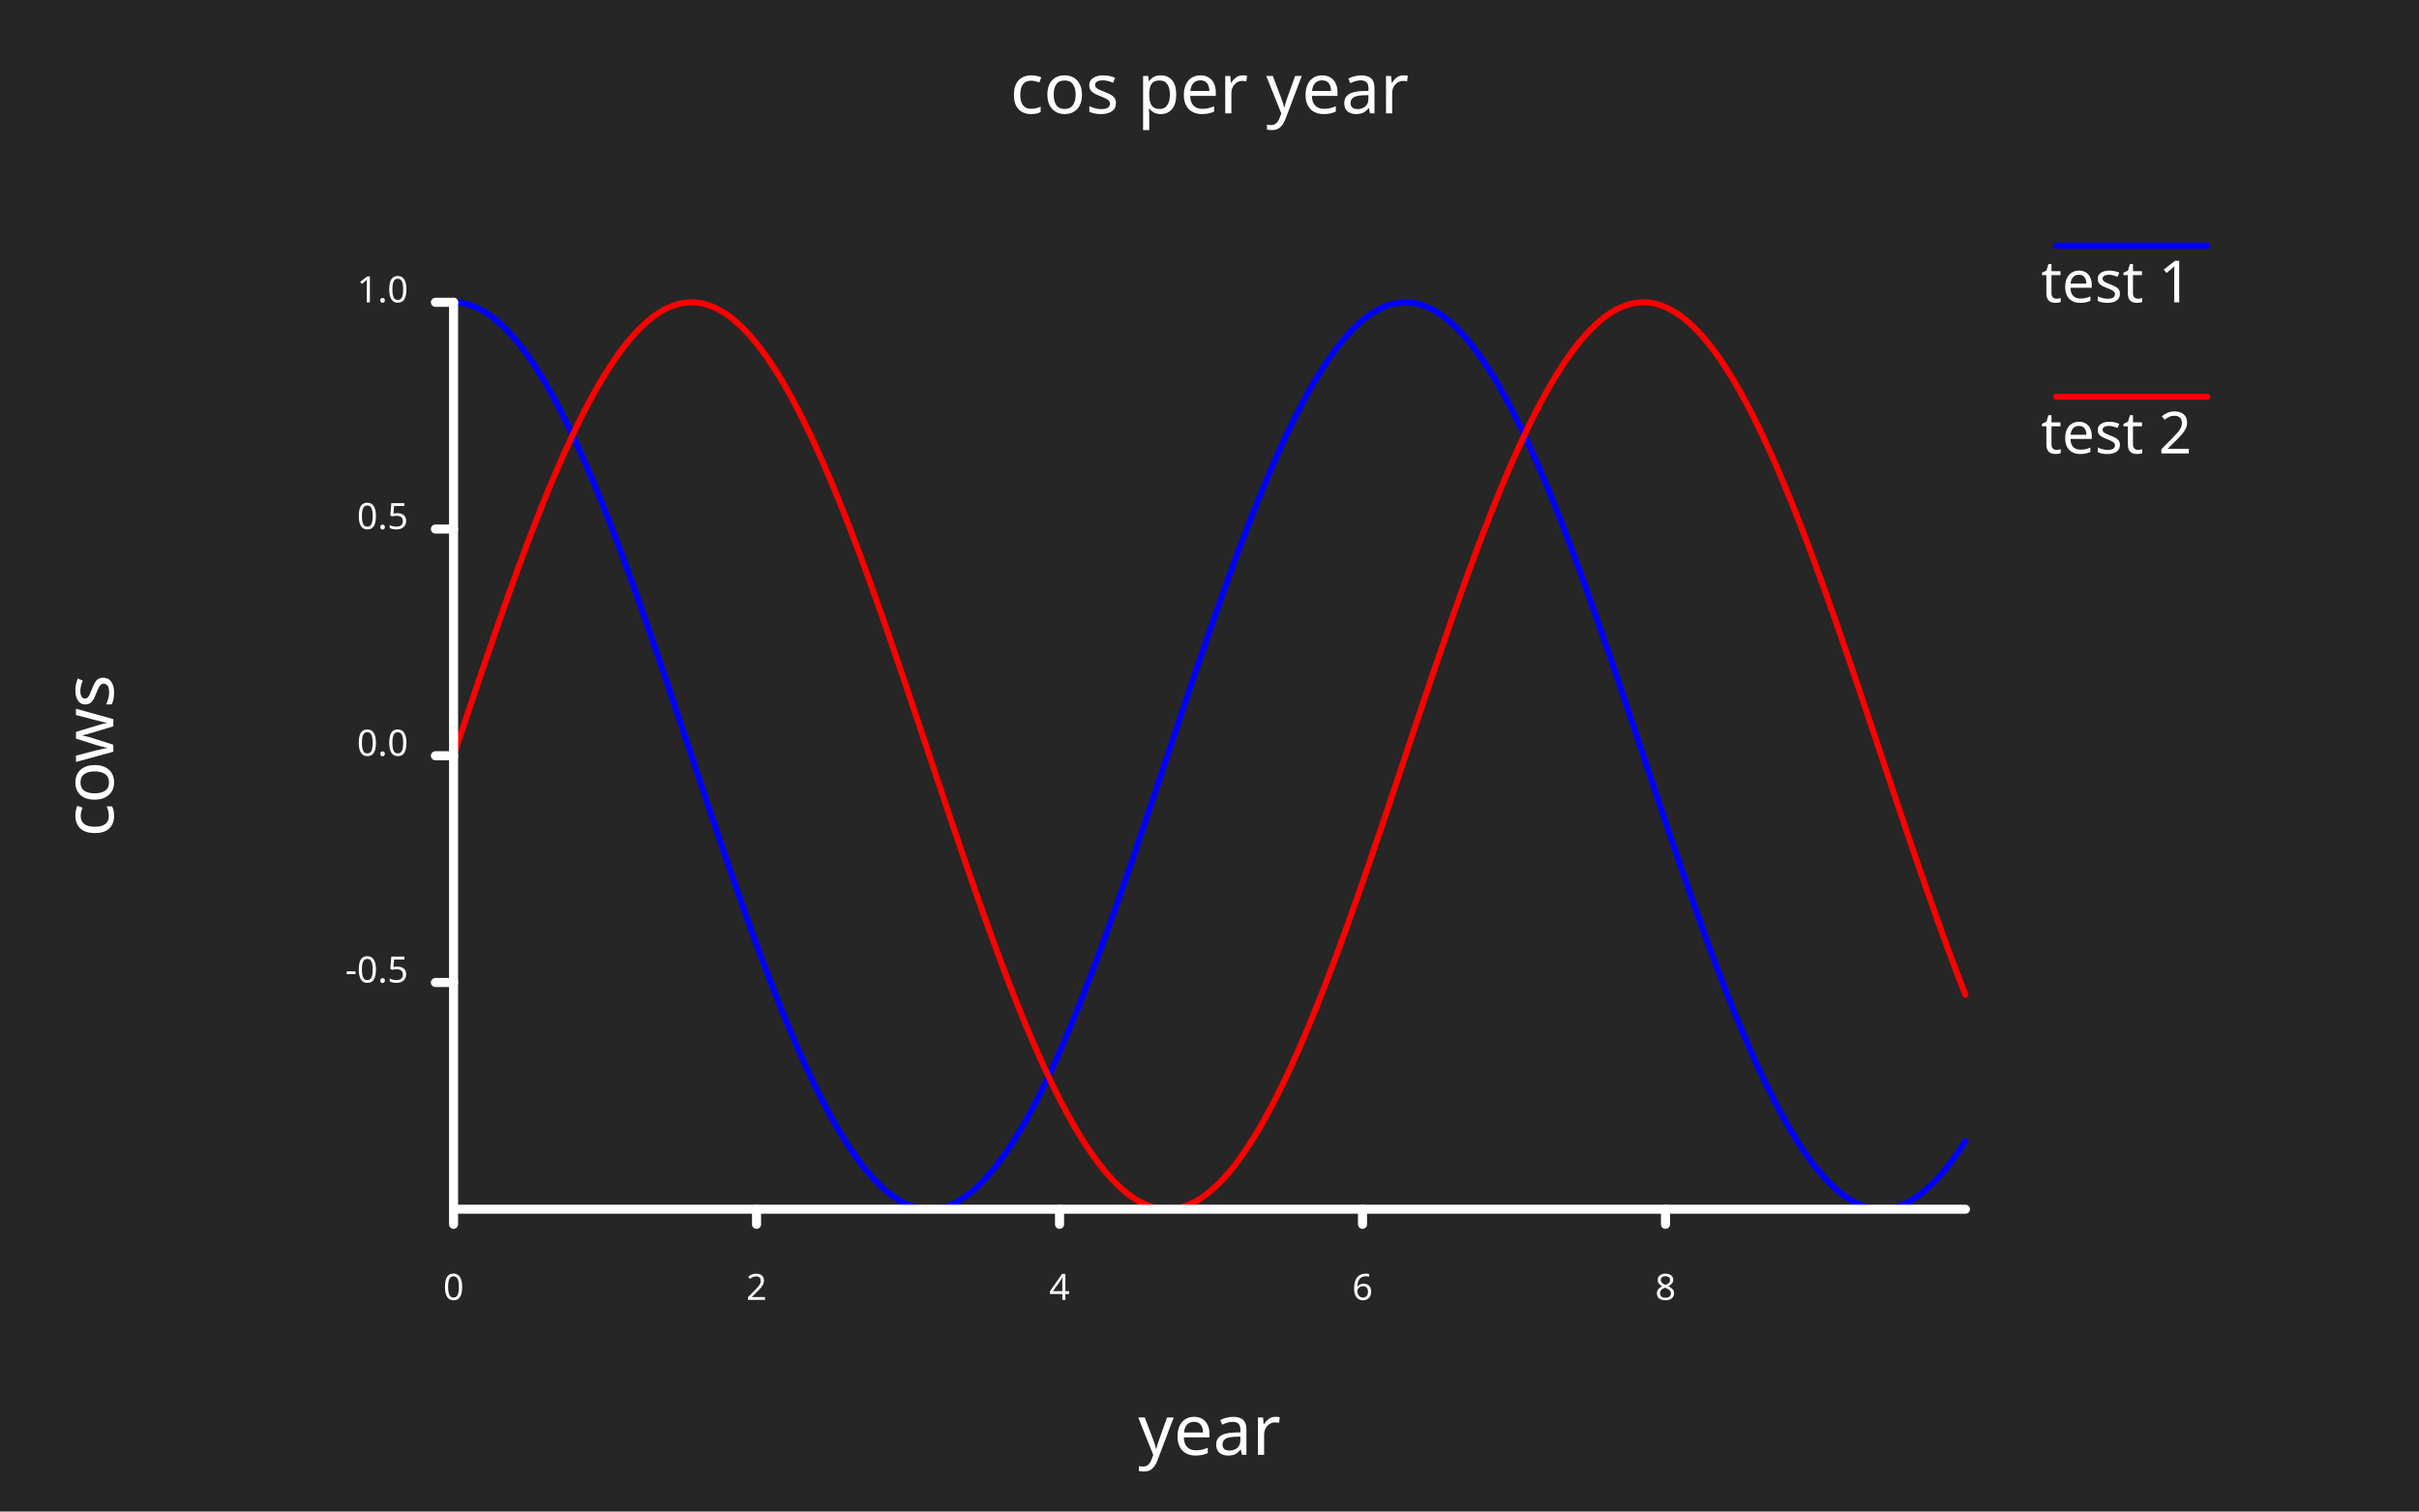
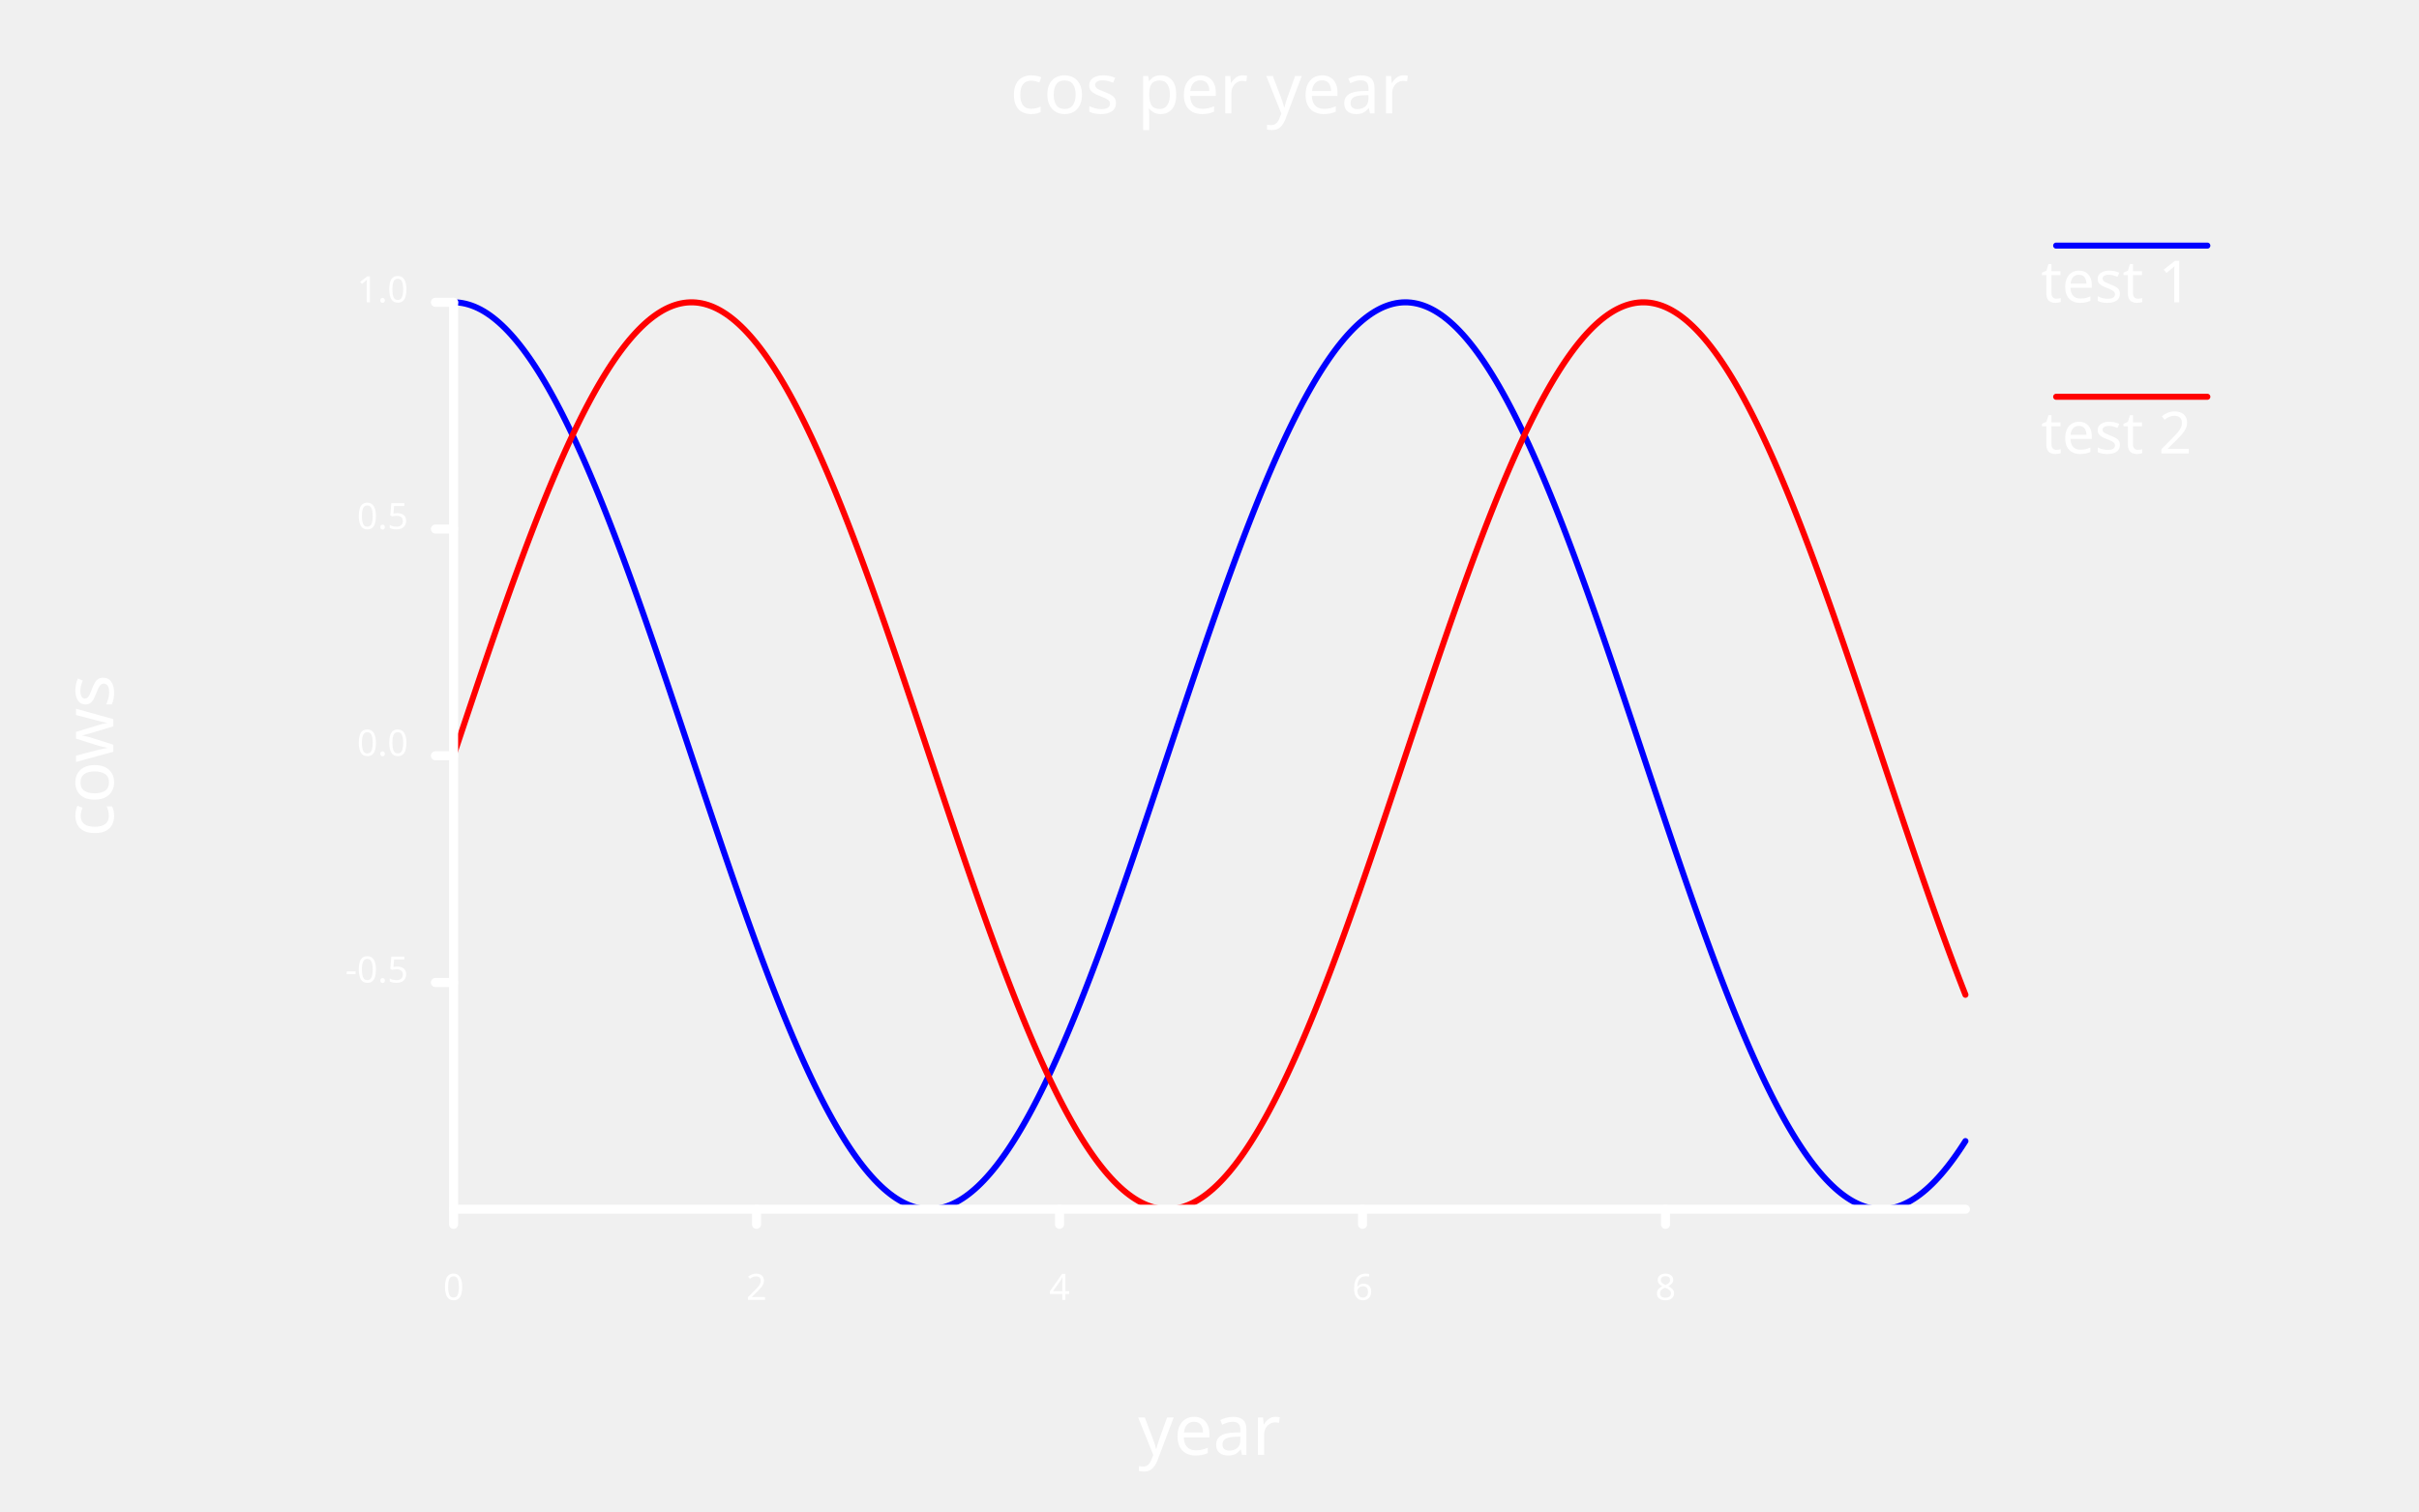
- <svg xmlns="http://www.w3.org/2000/svg" width="800" class="poloto" height="500" viewBox="0 0 800 500">
-   <style>.poloto{stroke-linecap:round;stroke-linejoin:round;font-family:sans-serif;stroke-width:2;}.scatter{stroke-width:7}.poloto_text{fill:white;}.poloto_axis_lines{stroke:white;stroke-width:3;fill:none;stroke-dasharray:none}.poloto_background{fill:#262626;}.poloto0stroke{stroke:blue;}.poloto1stroke{stroke:red;}.poloto2stroke{stroke:green;}.poloto3stroke{stroke:gold;}.poloto4stroke{stroke:aqua;}.poloto5stroke{stroke:lime;}.poloto6stroke{stroke:orange;}.poloto7stroke{stroke:chocolate;}.poloto0fill{fill:blue;}.poloto1fill{fill:red;}.poloto2fill{fill:green;}.poloto3fill{fill:gold;}.poloto4fill{fill:aqua;}.poloto5fill{fill:lime;}.poloto6fill{fill:orange;}.poloto7fill{fill:chocolate;}</style>
-   <rect class="poloto_background" fill="white" x="0" y="0" width="800" height="500" />
+ <svg xmlns="http://www.w3.org/2000/svg" width="800" class="poloto_background poloto" height="500" viewBox="0 0 800 500">
+   <style>.poloto{stroke-linecap:round;stroke-linejoin:round;font-family:sans-serif;stroke-width:2;}.scatter{stroke-width:7}.poloto_text{fill:white;}.poloto_axis_lines{stroke:white;stroke-width:3;fill:none;stroke-dasharray:none}.poloto_background{background-color:#262626;}.poloto0stroke{stroke:blue;}.poloto1stroke{stroke:red;}.poloto2stroke{stroke:green;}.poloto3stroke{stroke:gold;}.poloto4stroke{stroke:aqua;}.poloto5stroke{stroke:lime;}.poloto6stroke{stroke:orange;}.poloto7stroke{stroke:chocolate;}.poloto0fill{fill:blue;}.poloto1fill{fill:red;}.poloto2fill{fill:green;}.poloto3fill{fill:gold;}.poloto4fill{fill:aqua;}.poloto5fill{fill:lime;}.poloto6fill{fill:orange;}.poloto7fill{fill:chocolate;}</style>
  <text class="poloto_text" alignment-baseline="middle" text-anchor="start" font-size="large" x="675" y="100">test 1</text>
  <line class="poloto0stroke poloto0legend" stroke="black" x1="680" x2="730" y1="81.25" y2="81.25" />
  <path class="poloto0stroke" fill="none" stroke="black" d=" M 150 100 L 151.002 100.03 L 152.004 100.12 L 153.006 100.27 L 154.008 100.48 L 155.01 100.749 L 156.012 101.079 L 157.014 101.468 L 158.016 101.916 L 159.018 102.423 L 160.02 102.99 L 161.022 103.615 L 162.024 104.299 L 163.026 105.042 L 164.028 105.842 L 165.03 106.7 L 166.032 107.615 L 167.034 108.587 L 168.036 109.615 L 169.038 110.7 L 170.04 111.841 L 171.042 113.037 L 172.044 114.287 L 173.046 115.592 L 174.048 116.951 L 175.05 118.363 L 176.052 119.827 L 177.054 121.344 L 178.056 122.912 L 179.058 124.531 L 180.06 126.2 L 181.062 127.918 L 182.064 129.686 L 183.066 131.501 L 184.068 133.364 L 185.07 135.274 L 186.072 137.229 L 187.074 139.23 L 188.076 141.275 L 189.078 143.363 L 190.08 145.494 L 191.082 147.667 L 192.084 149.881 L 193.086 152.134 L 194.088 154.427 L 195.09 156.759 L 196.092 159.127 L 197.094 161.532 L 198.096 163.972 L 199.098 166.447 L 200.1 168.955 L 201.102 171.495 L 202.104 174.067 L 203.106 176.669 L 204.108 179.301 L 205.11 181.961 L 206.112 184.648 L 207.114 187.361 L 208.116 190.099 L 209.118 192.861 L 210.12 195.646 L 211.122 198.453 L 212.124 201.281 L 213.126 204.128 L 214.128 206.993 L 215.13 209.875 L 216.132 212.774 L 217.134 215.687 L 218.136 218.614 L 219.138 221.554 L 220.14 224.505 L 221.142 227.466 L 222.144 230.437 L 223.146 233.415 L 224.148 236.399 L 225.15 239.39 L 226.152 242.384 L 227.154 245.381 L 228.156 248.381 L 229.158 251.381 L 230.16 254.38 L 231.162 257.378 L 232.164 260.372 L 233.166 263.363 L 234.168 266.348 L 235.17 269.327 L 236.172 272.298 L 237.174 275.26 L 238.176 278.212 L 239.178 281.152 L 240.18 284.08 L 241.182 286.995 L 242.184 289.895 L 243.186 292.778 L 244.188 295.645 L 245.19 298.494 L 246.192 301.323 L 247.194 304.131 L 248.196 306.918 L 249.198 309.682 L 250.2 312.422 L 251.202 315.137 L 252.204 317.827 L 253.206 320.489 L 254.208 323.122 L 255.21 325.727 L 256.212 328.301 L 257.214 330.844 L 258.216 333.355 L 259.218 335.832 L 260.22 338.275 L 261.222 340.683 L 262.224 343.054 L 263.226 345.389 L 264.228 347.685 L 265.23 349.942 L 266.232 352.159 L 267.234 354.335 L 268.236 356.469 L 269.238 358.561 L 270.24 360.609 L 271.242 362.613 L 272.244 364.572 L 273.246 366.486 L 274.248 368.352 L 275.25 370.172 L 276.252 371.943 L 277.255 373.665 L 278.257 375.339 L 279.259 376.961 L 280.261 378.533 L 281.263 380.054 L 282.265 381.523 L 283.267 382.939 L 284.269 384.302 L 285.271 385.611 L 286.273 386.866 L 287.275 388.066 L 288.277 389.211 L 289.279 390.3 L 290.281 391.334 L 291.283 392.31 L 292.285 393.23 L 293.287 394.092 L 294.289 394.897 L 295.291 395.644 L 296.293 396.332 L 297.295 396.963 L 298.297 397.534 L 299.299 398.046 L 300.301 398.499 L 301.303 398.893 L 302.305 399.227 L 303.307 399.501 L 304.309 399.716 L 305.311 399.87 L 306.313 399.965 L 307.315 400 L 308.317 399.975 L 309.319 399.89 L 310.321 399.744 L 311.323 399.539 L 312.325 399.274 L 313.327 398.95 L 314.329 398.566 L 315.331 398.122 L 316.333 397.619 L 317.335 397.057 L 318.337 396.437 L 319.339 395.757 L 320.341 395.02 L 321.343 394.224 L 322.345 393.371 L 323.347 392.46 L 324.349 391.493 L 325.351 390.469 L 326.353 389.388 L 327.355 388.252 L 328.357 387.061 L 329.359 385.815 L 330.361 384.514 L 331.363 383.16 L 332.365 381.752 L 333.367 380.292 L 334.369 378.779 L 335.371 377.215 L 336.373 375.6 L 337.375 373.935 L 338.377 372.221 L 339.379 370.457 L 340.381 368.645 L 341.383 366.786 L 342.385 364.88 L 343.387 362.928 L 344.389 360.931 L 345.391 358.89 L 346.393 356.805 L 347.395 354.677 L 348.397 352.508 L 349.399 350.297 L 350.401 348.047 L 351.403 345.757 L 352.405 343.429 L 353.407 341.063 L 354.409 338.661 L 355.411 336.224 L 356.413 333.752 L 357.415 331.246 L 358.417 328.709 L 359.419 326.139 L 360.421 323.539 L 361.423 320.91 L 362.425 318.252 L 363.427 315.567 L 364.429 312.856 L 365.431 310.12 L 366.433 307.36 L 367.435 304.576 L 368.437 301.771 L 369.439 298.945 L 370.441 296.1 L 371.443 293.236 L 372.445 290.355 L 373.447 287.458 L 374.449 284.546 L 375.451 281.619 L 376.453 278.681 L 377.455 275.731 L 378.457 272.77 L 379.459 269.801 L 380.461 266.823 L 381.463 263.839 L 382.465 260.849 L 383.467 257.855 L 384.469 254.858 L 385.471 251.858 L 386.473 248.858 L 387.475 245.859 L 388.477 242.861 L 389.479 239.866 L 390.481 236.875 L 391.483 233.89 L 392.485 230.91 L 393.487 227.939 L 394.489 224.976 L 395.491 222.023 L 396.493 219.082 L 397.495 216.152 L 398.497 213.237 L 399.499 210.336 L 400.501 207.451 L 401.503 204.583 L 402.505 201.733 L 403.507 198.902 L 404.509 196.092 L 405.511 193.303 L 406.513 190.537 L 407.515 187.795 L 408.517 185.078 L 409.519 182.387 L 410.521 179.723 L 411.523 177.086 L 412.525 174.479 L 413.527 171.903 L 414.529 169.357 L 415.531 166.844 L 416.533 164.364 L 417.535 161.918 L 418.537 159.508 L 419.539 157.133 L 420.541 154.796 L 421.543 152.497 L 422.545 150.237 L 423.547 148.017 L 424.549 145.837 L 425.551 143.7 L 426.553 141.604 L 427.555 139.552 L 428.557 137.545 L 429.559 135.582 L 430.561 133.665 L 431.563 131.795 L 432.565 129.972 L 433.567 128.196 L 434.569 126.47 L 435.571 124.793 L 436.573 123.166 L 437.575 121.59 L 438.577 120.065 L 439.579 118.592 L 440.581 117.172 L 441.583 115.805 L 442.585 114.491 L 443.587 113.232 L 444.589 112.028 L 445.591 110.878 L 446.593 109.785 L 447.595 108.747 L 448.597 107.766 L 449.599 106.841 L 450.601 105.974 L 451.603 105.165 L 452.605 104.414 L 453.607 103.72 L 454.609 103.086 L 455.611 102.51 L 456.613 101.993 L 457.615 101.535 L 458.617 101.137 L 459.619 100.798 L 460.621 100.519 L 461.623 100.299 L 462.625 100.14 L 463.627 100.04 L 464.629 100.001 L 465.631 100.021 L 466.633 100.102 L 467.635 100.242 L 468.637 100.442 L 469.639 100.702 L 470.641 101.022 L 471.643 101.402 L 472.645 101.841 L 473.647 102.339 L 474.649 102.896 L 475.651 103.512 L 476.653 104.186 L 477.655 104.919 L 478.657 105.71 L 479.659 106.559 L 480.661 107.465 L 481.663 108.428 L 482.665 109.448 L 483.667 110.524 L 484.669 111.655 L 485.671 112.843 L 486.673 114.084 L 487.675 115.381 L 488.677 116.731 L 489.679 118.134 L 490.681 119.59 L 491.683 121.099 L 492.685 122.659 L 493.687 124.269 L 494.689 125.931 L 495.691 127.641 L 496.693 129.401 L 497.695 131.209 L 498.697 133.064 L 499.699 134.966 L 500.701 136.915 L 501.703 138.908 L 502.705 140.946 L 503.707 143.027 L 504.709 145.152 L 505.711 147.318 L 506.713 149.525 L 507.715 151.773 L 508.717 154.06 L 509.719 156.385 L 510.721 158.747 L 511.723 161.146 L 512.725 163.581 L 513.727 166.05 L 514.729 168.553 L 515.731 171.088 L 516.733 173.655 L 517.735 176.253 L 518.737 178.88 L 519.739 181.535 L 520.741 184.218 L 521.743 186.927 L 522.745 189.661 L 523.747 192.42 L 524.75 195.201 L 525.751 198.005 L 526.753 200.829 L 527.755 203.673 L 528.757 206.535 L 529.759 209.415 L 530.761 212.311 L 531.764 215.222 L 532.766 218.147 L 533.768 221.085 L 534.77 224.034 L 535.772 226.994 L 536.774 229.963 L 537.776 232.94 L 538.778 235.924 L 539.78 238.913 L 540.782 241.907 L 541.784 244.904 L 542.786 247.903 L 543.788 250.903 L 544.79 253.902 L 545.792 256.9 L 546.794 259.896 L 547.796 262.887 L 548.798 265.873 L 549.8 268.853 L 550.802 271.825 L 551.804 274.789 L 552.806 277.742 L 553.808 280.685 L 554.81 283.615 L 555.812 286.532 L 556.814 289.434 L 557.816 292.32 L 558.818 295.19 L 559.82 298.041 L 560.822 300.873 L 561.824 303.685 L 562.826 306.476 L 563.828 309.243 L 564.83 311.987 L 565.832 314.707 L 566.834 317.4 L 567.836 320.067 L 568.838 322.705 L 569.84 325.314 L 570.842 327.893 L 571.844 330.441 L 572.846 332.957 L 573.848 335.44 L 574.85 337.889 L 575.852 340.302 L 576.854 342.679 L 577.856 345.019 L 578.858 347.322 L 579.86 349.585 L 580.862 351.808 L 581.864 353.991 L 582.866 356.132 L 583.868 358.231 L 584.87 360.286 L 585.872 362.297 L 586.874 364.263 L 587.876 366.184 L 588.878 368.058 L 589.88 369.885 L 590.882 371.664 L 591.884 373.394 L 592.886 375.075 L 593.888 376.706 L 594.89 378.287 L 595.892 379.815 L 596.894 381.292 L 597.896 382.717 L 598.898 384.088 L 599.9 385.406 L 600.902 386.67 L 601.904 387.879 L 602.906 389.032 L 603.908 390.131 L 604.91 391.173 L 605.912 392.158 L 606.914 393.087 L 607.916 393.959 L 608.918 394.773 L 609.92 395.529 L 610.922 396.227 L 611.924 396.866 L 612.926 397.447 L 613.928 397.968 L 614.93 398.431 L 615.932 398.834 L 616.934 399.178 L 617.936 399.461 L 618.938 399.686 L 619.94 399.85 L 620.942 399.954 L 621.944 399.998 L 622.946 399.983 L 623.948 399.907 L 624.95 399.772 L 625.952 399.576 L 626.954 399.321 L 627.956 399.006 L 628.958 398.631 L 629.96 398.197 L 630.962 397.703 L 631.964 397.151 L 632.966 396.54 L 633.968 395.87 L 634.97 395.141 L 635.972 394.355 L 636.974 393.511 L 637.976 392.609 L 638.978 391.651 L 639.98 390.636 L 640.982 389.564 L 641.984 388.437 L 642.986 387.254 L 643.988 386.017 L 644.99 384.725 L 645.992 383.379 L 646.994 381.98 L 647.996 380.528 L 648.998 379.023 L 650 377.468" />
  <text class="poloto_text" alignment-baseline="middle" text-anchor="start" font-size="large" x="675" y="150">test 2</text>
  <line class="poloto1stroke poloto1legend" stroke="black" x1="680" x2="730" y1="131.25" y2="131.25" />
  <path class="poloto1stroke" fill="none" stroke="black" d=" M 150 250 L 151.002 247 L 152.004 244.002 L 153.006 241.005 L 154.008 238.013 L 155.01 235.025 L 156.012 232.043 L 157.014 229.069 L 158.016 226.102 L 159.018 223.146 L 160.02 220.2 L 161.022 217.266 L 162.024 214.345 L 163.026 211.438 L 164.028 208.547 L 165.03 205.672 L 166.032 202.815 L 167.034 199.977 L 168.036 197.159 L 169.038 194.362 L 170.04 191.587 L 171.042 188.836 L 172.044 186.109 L 173.046 183.408 L 174.048 180.733 L 175.05 178.086 L 176.052 175.468 L 177.054 172.88 L 178.056 170.322 L 179.058 167.796 L 180.06 165.304 L 181.062 162.845 L 182.064 160.421 L 183.066 158.033 L 184.068 155.681 L 185.07 153.367 L 186.072 151.092 L 187.074 148.857 L 188.076 146.662 L 189.078 144.508 L 190.08 142.397 L 191.082 140.328 L 192.084 138.304 L 193.086 136.324 L 194.088 134.389 L 195.09 132.501 L 196.092 130.66 L 197.094 128.866 L 198.096 127.121 L 199.098 125.425 L 200.1 123.779 L 201.102 122.184 L 202.104 120.639 L 203.106 119.147 L 204.108 117.706 L 205.11 116.319 L 206.112 114.985 L 207.114 113.705 L 208.116 112.48 L 209.118 111.309 L 210.12 110.194 L 211.122 109.135 L 212.124 108.132 L 213.126 107.186 L 214.128 106.298 L 215.13 105.466 L 216.132 104.693 L 217.134 103.977 L 218.136 103.32 L 219.138 102.722 L 220.14 102.183 L 221.142 101.702 L 222.144 101.281 L 223.146 100.92 L 224.148 100.618 L 225.15 100.376 L 226.152 100.193 L 227.154 100.071 L 228.156 100.009 L 229.158 100.006 L 230.16 100.064 L 231.162 100.182 L 232.164 100.359 L 233.166 100.596 L 234.168 100.894 L 235.17 101.25 L 236.172 101.667 L 237.174 102.142 L 238.176 102.677 L 239.178 103.271 L 240.18 103.923 L 241.182 104.634 L 242.184 105.403 L 243.186 106.229 L 244.188 107.114 L 245.19 108.055 L 246.192 109.053 L 247.194 110.108 L 248.196 111.218 L 249.198 112.384 L 250.2 113.605 L 251.202 114.881 L 252.204 116.211 L 253.206 117.594 L 254.208 119.03 L 255.21 120.519 L 256.212 122.059 L 257.214 123.65 L 258.216 125.293 L 259.218 126.984 L 260.22 128.726 L 261.222 130.515 L 262.224 132.353 L 263.226 134.237 L 264.228 136.168 L 265.23 138.144 L 266.232 140.165 L 267.234 142.23 L 268.236 144.338 L 269.238 146.489 L 270.24 148.681 L 271.242 150.913 L 272.244 153.185 L 273.246 155.495 L 274.248 157.844 L 275.25 160.229 L 276.252 162.65 L 277.255 165.107 L 278.257 167.597 L 279.259 170.12 L 280.261 172.675 L 281.263 175.261 L 282.265 177.877 L 283.267 180.521 L 284.269 183.194 L 285.271 185.893 L 286.273 188.618 L 287.275 191.367 L 288.277 194.14 L 289.279 196.935 L 290.281 199.752 L 291.283 202.588 L 292.285 205.444 L 293.287 208.317 L 294.289 211.207 L 295.291 214.113 L 296.293 217.033 L 297.295 219.966 L 298.297 222.911 L 299.299 225.867 L 300.301 228.832 L 301.303 231.806 L 302.305 234.787 L 303.307 237.775 L 304.309 240.767 L 305.311 243.763 L 306.313 246.761 L 307.315 249.761 L 308.317 252.761 L 309.319 255.76 L 310.321 258.756 L 311.323 261.749 L 312.325 264.737 L 313.327 267.72 L 314.329 270.695 L 315.331 273.662 L 316.333 276.619 L 317.335 279.566 L 318.337 282.501 L 319.339 285.423 L 320.341 288.331 L 321.343 291.224 L 322.345 294.1 L 323.347 296.958 L 324.349 299.798 L 325.351 302.618 L 326.353 305.416 L 327.355 308.193 L 328.357 310.946 L 329.359 313.675 L 330.361 316.378 L 331.363 319.055 L 332.365 321.704 L 333.367 324.325 L 334.369 326.916 L 335.371 329.476 L 336.373 332.004 L 337.375 334.499 L 338.377 336.961 L 339.379 339.388 L 340.381 341.779 L 341.383 344.133 L 342.385 346.45 L 343.387 348.728 L 344.389 350.967 L 345.391 353.165 L 346.393 355.322 L 347.395 357.437 L 348.397 359.509 L 349.399 361.537 L 350.401 363.521 L 351.403 365.459 L 352.405 367.351 L 353.407 369.196 L 354.409 370.993 L 355.411 372.742 L 356.413 374.442 L 357.415 376.092 L 358.417 377.691 L 359.419 379.24 L 360.421 380.737 L 361.423 382.181 L 362.425 383.573 L 363.427 384.911 L 364.429 386.195 L 365.431 387.425 L 366.433 388.6 L 367.435 389.719 L 368.437 390.783 L 369.439 391.79 L 370.441 392.74 L 371.443 393.634 L 372.445 394.47 L 373.447 395.248 L 374.449 395.968 L 375.451 396.63 L 376.453 397.233 L 377.455 397.777 L 378.457 398.262 L 379.459 398.688 L 380.461 399.054 L 381.463 399.36 L 382.465 399.607 L 383.467 399.794 L 384.469 399.922 L 385.471 399.989 L 386.473 399.996 L 387.475 399.943 L 388.477 399.83 L 389.479 399.657 L 390.481 399.425 L 391.483 399.133 L 392.485 398.78 L 393.487 398.369 L 394.489 397.898 L 395.491 397.368 L 396.493 396.779 L 397.495 396.131 L 398.497 395.425 L 399.499 394.661 L 400.501 393.839 L 401.503 392.959 L 402.505 392.022 L 403.507 391.029 L 404.509 389.978 L 405.511 388.872 L 406.513 387.711 L 407.515 386.494 L 408.517 385.223 L 409.519 383.897 L 410.521 382.518 L 411.523 381.086 L 412.525 379.602 L 413.527 378.066 L 414.529 376.478 L 415.531 374.84 L 416.533 373.152 L 417.535 371.415 L 418.537 369.629 L 419.539 367.796 L 420.541 365.915 L 421.543 363.988 L 422.545 362.015 L 423.547 359.997 L 424.549 357.936 L 425.551 355.831 L 426.553 353.684 L 427.555 351.496 L 428.557 349.267 L 429.559 346.998 L 430.561 344.69 L 431.563 342.345 L 432.565 339.962 L 433.567 337.544 L 434.569 335.09 L 435.571 332.603 L 436.573 330.082 L 437.575 327.53 L 438.577 324.946 L 439.579 322.333 L 440.581 319.691 L 441.583 317.02 L 442.585 314.323 L 443.587 311.6 L 444.589 308.853 L 445.591 306.082 L 446.593 303.288 L 447.595 300.473 L 448.597 297.638 L 449.599 294.784 L 450.601 291.912 L 451.603 289.024 L 452.605 286.119 L 453.607 283.201 L 454.609 280.269 L 455.611 277.324 L 456.613 274.369 L 457.615 271.405 L 458.617 268.431 L 459.619 265.45 L 460.621 262.464 L 461.623 259.472 L 462.625 256.476 L 463.627 253.478 L 464.629 250.478 L 465.631 247.478 L 466.633 244.479 L 467.635 241.482 L 468.637 238.489 L 469.639 235.501 L 470.641 232.518 L 471.643 229.542 L 472.645 226.574 L 473.647 223.616 L 474.649 220.668 L 475.651 217.732 L 476.653 214.809 L 477.655 211.9 L 478.657 209.006 L 479.659 206.129 L 480.661 203.269 L 481.663 200.428 L 482.665 197.606 L 483.667 194.806 L 484.669 192.028 L 485.671 189.273 L 486.673 186.542 L 487.675 183.836 L 488.677 181.157 L 489.679 178.506 L 490.681 175.883 L 491.683 173.29 L 492.685 170.727 L 493.687 168.197 L 494.689 165.698 L 495.691 163.234 L 496.693 160.804 L 497.695 158.41 L 498.697 156.053 L 499.699 153.733 L 500.701 151.452 L 501.703 149.21 L 502.705 147.009 L 503.707 144.848 L 504.709 142.73 L 505.711 140.655 L 506.713 138.623 L 507.715 136.636 L 508.717 134.694 L 509.719 132.799 L 510.721 130.95 L 511.723 129.149 L 512.725 127.396 L 513.727 125.692 L 514.729 124.038 L 515.731 122.435 L 516.733 120.882 L 517.735 119.381 L 518.737 117.932 L 519.739 116.536 L 520.741 115.194 L 521.743 113.905 L 522.745 112.671 L 523.747 111.492 L 524.75 110.368 L 525.751 109.3 L 526.753 108.288 L 527.755 107.333 L 528.757 106.435 L 529.759 105.595 L 530.761 104.812 L 531.764 104.087 L 532.766 103.421 L 533.768 102.813 L 534.77 102.264 L 535.772 101.775 L 536.774 101.344 L 537.776 100.973 L 538.778 100.662 L 539.78 100.41 L 540.782 100.219 L 541.784 100.087 L 542.786 100.015 L 543.788 100.003 L 544.79 100.051 L 545.792 100.159 L 546.794 100.327 L 547.796 100.555 L 548.798 100.842 L 549.8 101.189 L 550.802 101.596 L 551.804 102.062 L 552.806 102.588 L 553.808 103.172 L 554.81 103.815 L 555.812 104.517 L 556.814 105.276 L 557.816 106.094 L 558.818 106.969 L 559.82 107.901 L 560.822 108.89 L 561.824 109.936 L 562.826 111.038 L 563.828 112.195 L 564.83 113.407 L 565.832 114.674 L 566.834 115.995 L 567.836 117.37 L 568.838 118.798 L 569.84 120.278 L 570.842 121.81 L 571.844 123.394 L 572.846 125.028 L 573.848 126.712 L 574.85 128.445 L 575.852 130.227 L 576.854 132.057 L 577.856 133.934 L 578.858 135.857 L 579.86 137.826 L 580.862 139.841 L 581.864 141.899 L 582.866 144 L 583.868 146.143 L 584.87 148.329 L 585.872 150.555 L 586.874 152.82 L 587.876 155.125 L 588.878 157.467 L 589.88 159.847 L 590.882 162.262 L 591.884 164.713 L 592.886 167.198 L 593.888 169.716 L 594.89 172.266 L 595.892 174.847 L 596.894 177.458 L 597.896 180.098 L 598.898 182.766 L 599.9 185.461 L 600.902 188.182 L 601.904 190.928 L 602.906 193.697 L 603.908 196.489 L 604.91 199.302 L 605.912 202.135 L 606.914 204.988 L 607.916 207.858 L 608.918 210.746 L 609.92 213.649 L 610.922 216.567 L 611.924 219.498 L 612.926 222.441 L 613.928 225.395 L 614.93 228.359 L 615.932 231.332 L 616.934 234.312 L 617.936 237.299 L 618.938 240.29 L 619.94 243.286 L 620.942 246.284 L 621.944 249.283 L 622.946 252.283 L 623.948 255.282 L 624.95 258.279 L 625.952 261.273 L 626.954 264.262 L 627.956 267.245 L 628.958 270.222 L 629.96 273.19 L 630.962 276.149 L 631.964 279.098 L 632.966 282.035 L 633.968 284.959 L 634.97 287.869 L 635.972 290.764 L 636.974 293.643 L 637.976 296.504 L 638.978 299.347 L 639.98 302.17 L 640.982 304.972 L 641.984 307.752 L 642.986 310.509 L 643.988 313.242 L 644.99 315.949 L 645.992 318.63 L 646.994 321.284 L 647.996 323.909 L 648.998 326.505 L 650 329.07" />
  <text class="poloto_text" alignment-baseline="start" text-anchor="middle" font-size="x-large" x="400" y="37.5">cos per year</text>
  <text class="poloto_text" alignment-baseline="start" text-anchor="middle" font-size="x-large" x="400" y="481.25">year</text>
  <text class="poloto_text" alignment-baseline="start" text-anchor="middle" font-size="x-large" transform="rotate(-90,37.5,250)" x="37.5" y="250">cows</text>
  <path stroke="black" fill="none" class="poloto_axis_lines" d=" M 150 100 L 150 400 L 650 400" />
  <line class="poloto_axis_lines" stroke="black" x1="150" x2="150" y1="400" y2="405" />
  <text class="poloto_text" alignment-baseline="start" text-anchor="middle" x="150" y="430"> 0</text>
  <line class="poloto_axis_lines" stroke="black" x1="250.2" x2="250.2" y1="400" y2="405" />
  <text class="poloto_text" alignment-baseline="start" text-anchor="middle" x="250.2" y="430"> 2</text>
  <line class="poloto_axis_lines" stroke="black" x1="350.401" x2="350.401" y1="400" y2="405" />
  <text class="poloto_text" alignment-baseline="start" text-anchor="middle" x="350.401" y="430"> 4</text>
  <line class="poloto_axis_lines" stroke="black" x1="450.601" x2="450.601" y1="400" y2="405" />
  <text class="poloto_text" alignment-baseline="start" text-anchor="middle" x="450.601" y="430"> 6</text>
  <line class="poloto_axis_lines" stroke="black" x1="550.802" x2="550.802" y1="400" y2="405" />
  <text class="poloto_text" alignment-baseline="start" text-anchor="middle" x="550.802" y="430"> 8</text>
  <line class="poloto_axis_lines" stroke="black" x1="150" x2="144" y1="325" y2="325" />
  <text class="poloto_text" alignment-baseline="middle" text-anchor="end" x="135" y="325"> -0.5</text>
  <line class="poloto_axis_lines" stroke="black" x1="150" x2="144" y1="250" y2="250" />
  <text class="poloto_text" alignment-baseline="middle" text-anchor="end" x="135" y="250"> 0.0</text>
  <line class="poloto_axis_lines" stroke="black" x1="150" x2="144" y1="175" y2="175" />
  <text class="poloto_text" alignment-baseline="middle" text-anchor="end" x="135" y="175"> 0.5</text>
  <line class="poloto_axis_lines" stroke="black" x1="150" x2="144" y1="100" y2="100" />
  <text class="poloto_text" alignment-baseline="middle" text-anchor="end" x="135" y="100"> 1.0</text>
</svg>
